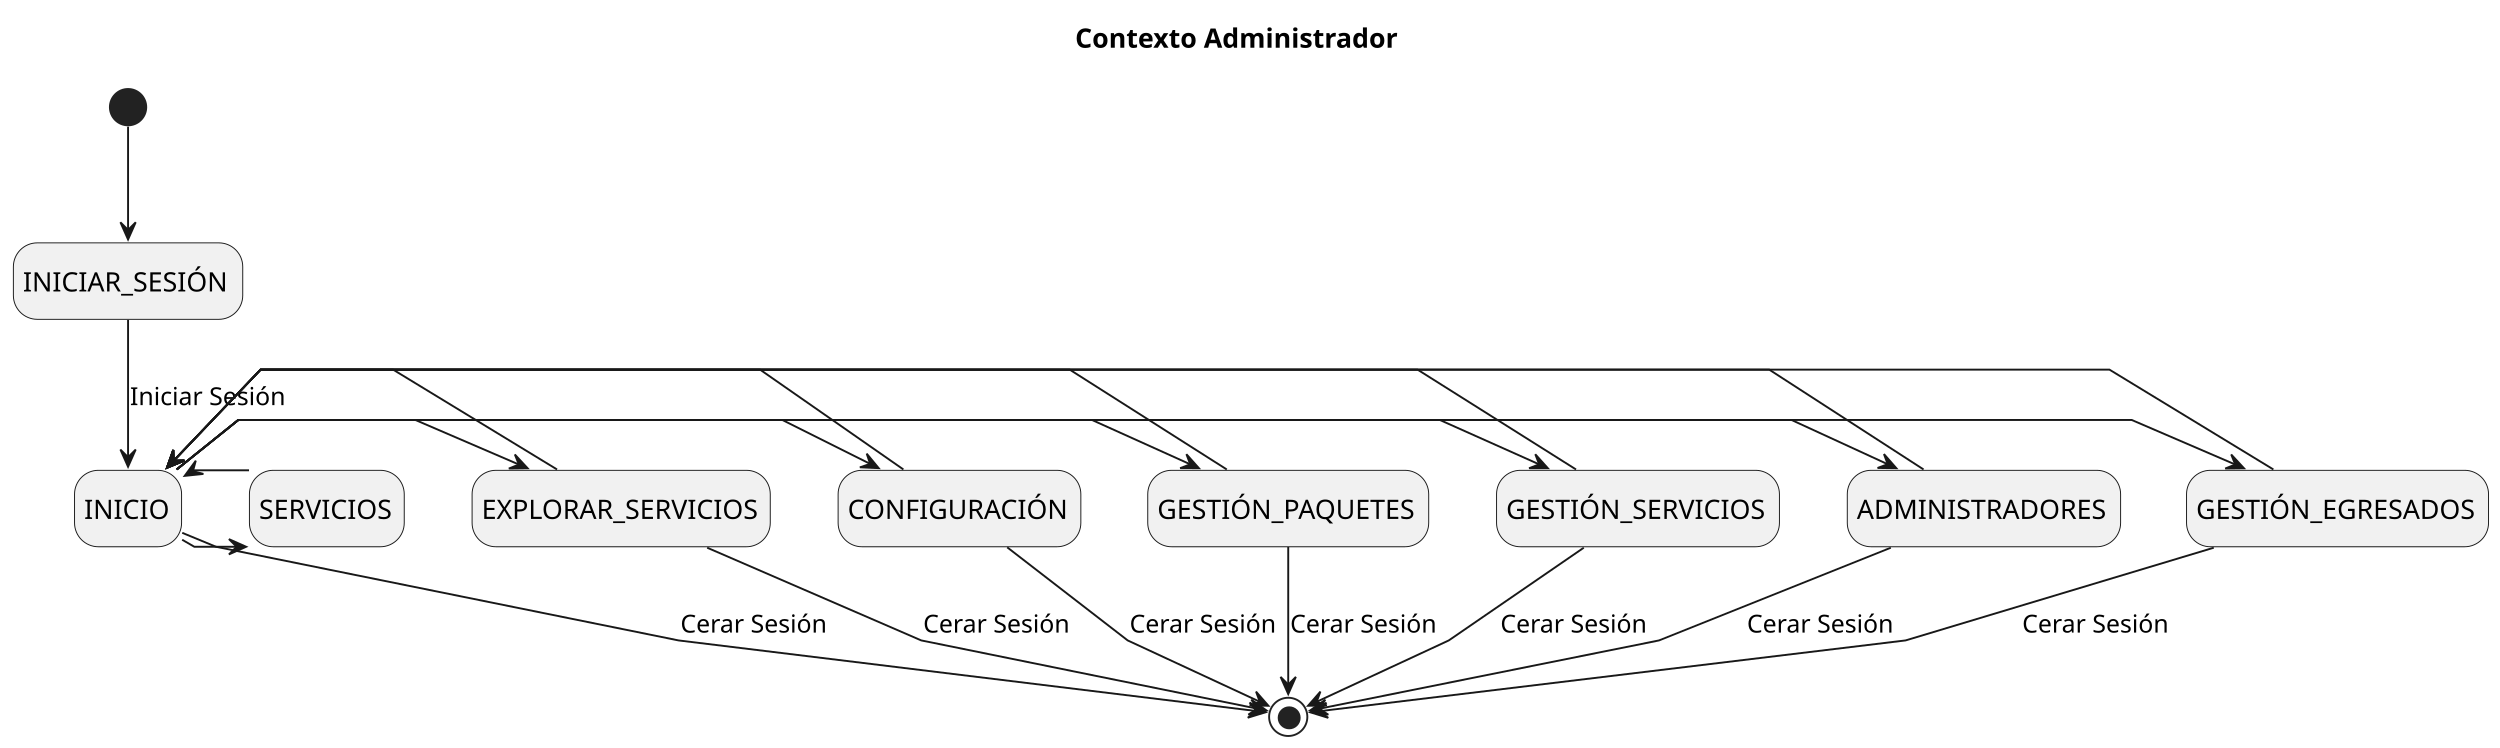
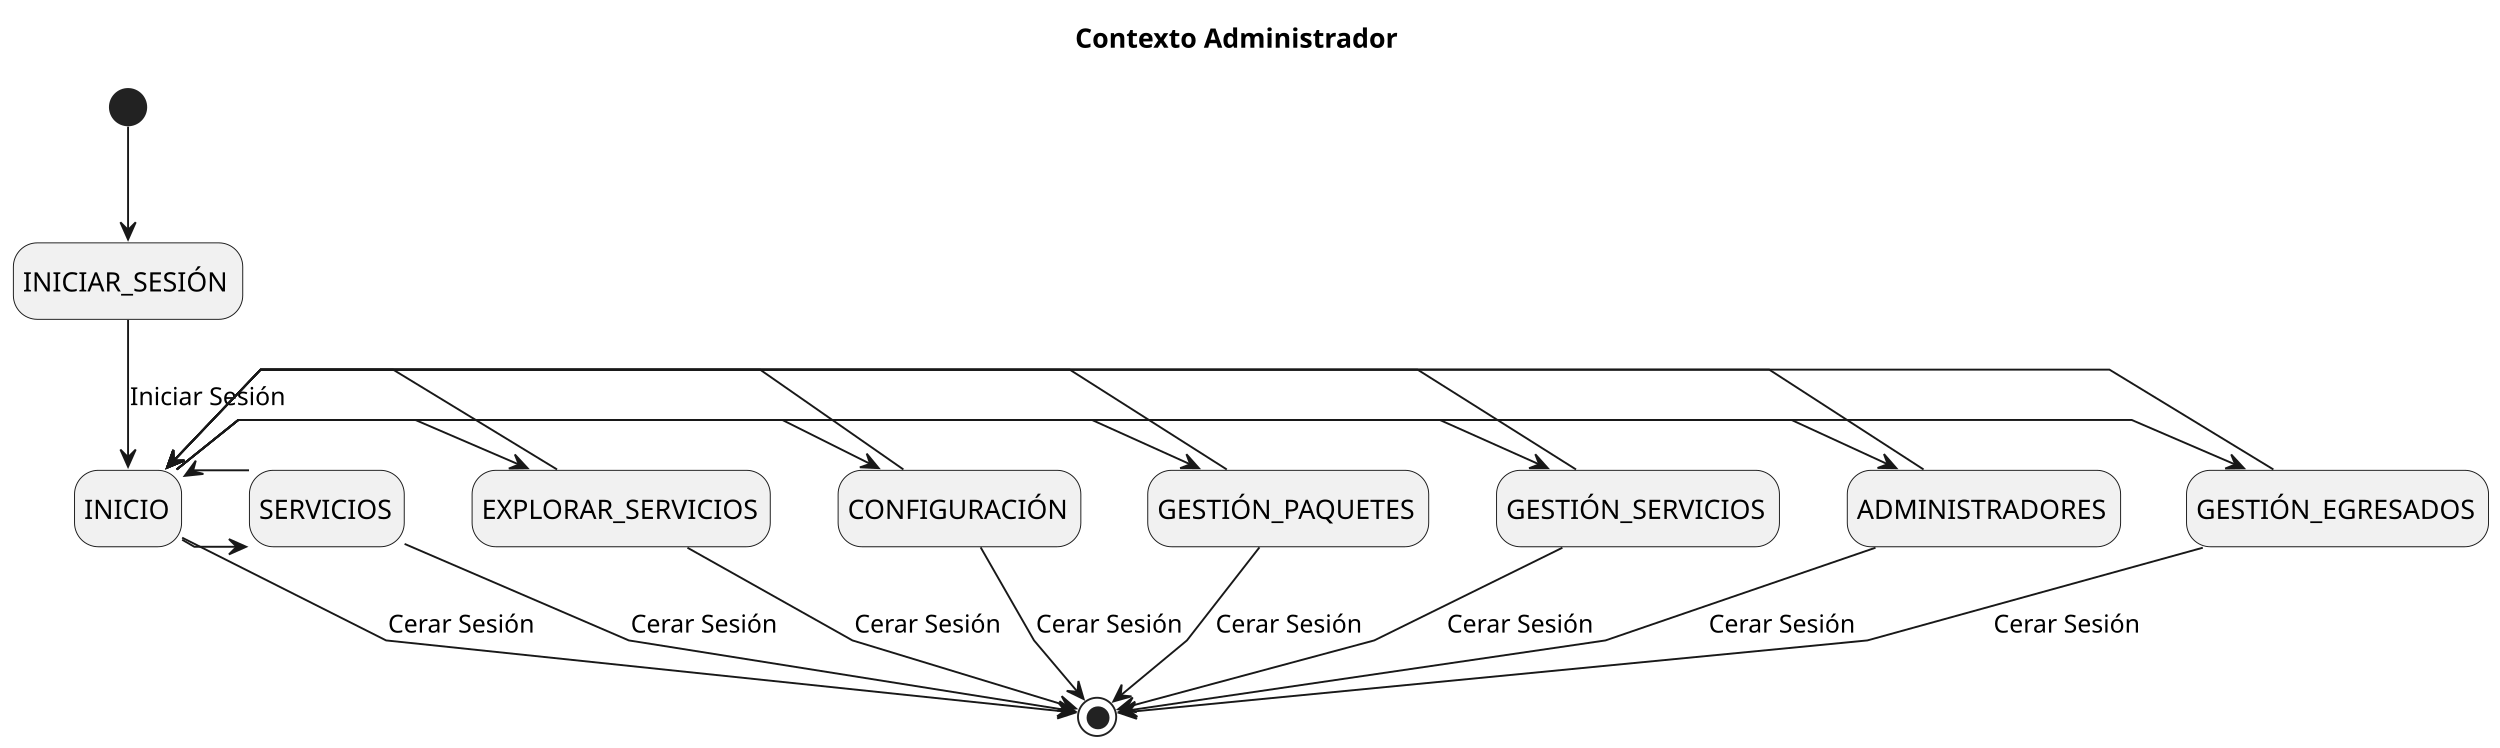
<svg xmlns="http://www.w3.org/2000/svg" contentStyleType="text/css" height="391px" preserveAspectRatio="none" style="width:1308px;height:391px;background:#FFFFFF;" version="1.1" viewBox="0 0 1308 391" width="1308px" zoomAndPan="magnify">
  <defs />
  <g>
    <rect fill="none" height="29.068" id="_title" style="stroke:none;stroke-width:1.0;" width="179" x="557.5" y="5" />
    <text fill="#000000" font-family="sans-serif" font-size="14" font-weight="bold" lengthAdjust="spacing" textLength="169" x="562.5" y="24.966">Contexto Administrador</text>
    <ellipse cx="67" cy="56.068" fill="#222222" rx="10" ry="10" style="stroke:none;stroke-width:1.0;" />
    <rect fill="#F1F1F1" height="40" rx="12.5" ry="12.5" style="stroke:#181818;stroke-width:0.5;" width="120" x="7" y="127.068" />
    <text fill="#000000" font-family="sans-serif" font-size="14" lengthAdjust="spacing" textLength="110" x="12" y="152.5">INICIAR_SESIÓN</text>
    <rect fill="#F1F1F1" height="40" rx="12.5" ry="12.5" style="stroke:#181818;stroke-width:0.5;" width="56" x="39" y="246.068" />
    <text fill="#000000" font-family="sans-serif" font-size="14" lengthAdjust="spacing" textLength="46" x="44" y="271.5">INICIO</text>
    <rect fill="#F1F1F1" height="40" rx="12.5" ry="12.5" style="stroke:#181818;stroke-width:0.5;" width="158" x="1144" y="246.068" />
    <text fill="#000000" font-family="sans-serif" font-size="14" lengthAdjust="spacing" textLength="148" x="1149" y="271.5">GESTIÓN_EGRESADOS</text>
    <rect fill="#F1F1F1" height="40" rx="12.5" ry="12.5" style="stroke:#181818;stroke-width:0.5;" width="143" x="966.5" y="246.068" />
    <text fill="#000000" font-family="sans-serif" font-size="14" lengthAdjust="spacing" textLength="133" x="971.5" y="271.5">ADMINISTRADORES</text>
    <rect fill="#F1F1F1" height="40" rx="12.5" ry="12.5" style="stroke:#181818;stroke-width:0.5;" width="148" x="783" y="246.068" />
    <text fill="#000000" font-family="sans-serif" font-size="14" lengthAdjust="spacing" textLength="138" x="788" y="271.5">GESTIÓN_SERVICIOS</text>
    <rect fill="#F1F1F1" height="40" rx="12.5" ry="12.5" style="stroke:#181818;stroke-width:0.5;" width="147" x="600.5" y="246.068" />
    <text fill="#000000" font-family="sans-serif" font-size="14" lengthAdjust="spacing" textLength="137" x="605.5" y="271.5">GESTIÓN_PAQUETES</text>
    <rect fill="#F1F1F1" height="40" rx="12.5" ry="12.5" style="stroke:#181818;stroke-width:0.5;" width="127" x="438.5" y="246.068" />
    <text fill="#000000" font-family="sans-serif" font-size="14" lengthAdjust="spacing" textLength="117" x="443.5" y="271.5">CONFIGURACIÓN</text>
    <rect fill="#F1F1F1" height="40" rx="12.5" ry="12.5" style="stroke:#181818;stroke-width:0.5;" width="156" x="247" y="246.068" />
    <text fill="#000000" font-family="sans-serif" font-size="14" lengthAdjust="spacing" textLength="146" x="252" y="271.5">EXPLORAR_SERVICIOS</text>
    <rect fill="#F1F1F1" height="40" rx="12.5" ry="12.5" style="stroke:#181818;stroke-width:0.5;" width="81" x="130.5" y="246.068" />
    <text fill="#000000" font-family="sans-serif" font-size="14" lengthAdjust="spacing" textLength="71" x="135.5" y="271.5">SERVICIOS</text>
-     <ellipse cx="674" cy="375.068" fill="none" rx="10" ry="10" style="stroke:#222222;stroke-width:1.0;" />
-     <ellipse cx="674.5" cy="375.568" fill="#222222" rx="6" ry="6" style="stroke:none;stroke-width:1.0;" />
+     <ellipse cx="574" cy="375.068" fill="none" rx="10" ry="10" style="stroke:#222222;stroke-width:1.0;" />
+     <ellipse cx="574.5" cy="375.568" fill="#222222" rx="6" ry="6" style="stroke:none;stroke-width:1.0;" />
    <g id="link_*start_INICIAR_SESIÓN">
      <path d="M67,66.258 C67,78.918 67,102.208 67,120.378 " fill="none" id="*start-to-INICIAR_SESIÓN" style="stroke:#181818;stroke-width:1.0;" />
      <polygon fill="#181818" points="67,125.298,71,116.298,67,120.298,63,116.298,67,125.298" style="stroke:#181818;stroke-width:1.0;" />
    </g>
    <g id="link_INICIAR_SESIÓN_INICIO">
      <path d="M67,167.388 C67,187.038 67,217.588 67,239.288 " fill="none" id="INICIAR_SESIÓN-to-INICIO" style="stroke:#181818;stroke-width:1.0;" />
      <polygon fill="#181818" points="67,244.208,71,235.208,67,239.208,63,235.208,67,244.208" style="stroke:#181818;stroke-width:1.0;" />
      <text fill="#000000" font-family="sans-serif" font-size="13" lengthAdjust="spacing" textLength="78" x="68" y="211.965">Iniciar Sesión</text>
    </g>
    <g id="link_INICIO_GESTIÓN_EGRESADOS">
      <path d="M92.46,245.608 C107.91,233.198 124.67,219.738 124.67,219.738 C124.67,219.738 1115.33,219.738 1115.33,219.738 C1115.33,219.738 1142.6,231.468 1169.69,243.128 " fill="none" id="INICIO-to-GESTIÓN_EGRESADOS" style="stroke:#181818;stroke-width:1.0;" />
      <polygon fill="#181818" points="1174.07,245.008,1167.373,237.786,1169.474,243.038,1164.222,245.139,1174.07,245.008" style="stroke:#181818;stroke-width:1.0;" />
    </g>
    <g id="link_INICIO_GESTIÓN_EGRESADOS">
      <path d="M90.76,241.168 C110.83,220.128 136.33,193.398 136.33,193.398 C136.33,193.398 1103.67,193.398 1103.67,193.398 C1103.67,193.398 1154.15,224.138 1189.44,245.628 " fill="none" id="INICIO-backto-GESTIÓN_EGRESADOS" style="stroke:#181818;stroke-width:1.0;" />
      <polygon fill="#181818" points="87.36,244.728,96.456,240.952,90.802,241.101,90.653,235.446,87.36,244.728" style="stroke:#181818;stroke-width:1.0;" />
    </g>
    <g id="link_INICIO_ADMINISTRADORES">
      <path d="M92.46,245.608 C107.91,233.198 124.67,219.738 124.67,219.738 C124.67,219.738 937.33,219.738 937.33,219.738 C937.33,219.738 962.62,231.368 987.84,242.978 " fill="none" id="INICIO-to-ADMINISTRADORES" style="stroke:#181818;stroke-width:1.0;" />
      <polygon fill="#181818" points="992.18,244.978,985.689,237.571,987.641,242.88,982.332,244.832,992.18,244.978" style="stroke:#181818;stroke-width:1.0;" />
    </g>
    <g id="link_INICIO_ADMINISTRADORES">
      <path d="M90.76,241.168 C110.83,220.128 136.33,193.398 136.33,193.398 C136.33,193.398 925.67,193.398 925.67,193.398 C925.67,193.398 973.18,224.138 1006.41,245.628 " fill="none" id="INICIO-backto-ADMINISTRADORES" style="stroke:#181818;stroke-width:1.0;" />
      <polygon fill="#181818" points="87.36,244.728,96.456,240.952,90.802,241.101,90.653,235.446,87.36,244.728" style="stroke:#181818;stroke-width:1.0;" />
    </g>
    <g id="link_INICIO_GESTIÓN_SERVICIOS">
      <path d="M92.46,245.608 C107.91,233.198 124.67,219.738 124.67,219.738 C124.67,219.738 753.33,219.738 753.33,219.738 C753.33,219.738 779.37,231.368 805.35,242.978 " fill="none" id="INICIO-to-GESTIÓN_SERVICIOS" style="stroke:#181818;stroke-width:1.0;" />
      <polygon fill="#181818" points="809.85,244.998,803.274,237.666,805.288,242.953,800.001,244.966,809.85,244.998" style="stroke:#181818;stroke-width:1.0;" />
    </g>
    <g id="link_INICIO_GESTIÓN_SERVICIOS">
      <path d="M90.76,241.168 C110.83,220.128 136.33,193.398 136.33,193.398 C136.33,193.398 741.67,193.398 741.67,193.398 C741.67,193.398 790.45,224.138 824.57,245.628 " fill="none" id="INICIO-backto-GESTIÓN_SERVICIOS" style="stroke:#181818;stroke-width:1.0;" />
      <polygon fill="#181818" points="87.36,244.728,96.456,240.952,90.802,241.101,90.653,235.446,87.36,244.728" style="stroke:#181818;stroke-width:1.0;" />
    </g>
    <g id="link_INICIO_GESTIÓN_PAQUETES">
      <path d="M92.46,245.608 C107.91,233.198 124.67,219.738 124.67,219.738 C124.67,219.738 571.33,219.738 571.33,219.738 C571.33,219.738 597.12,231.368 622.85,242.978 " fill="none" id="INICIO-to-GESTIÓN_PAQUETES" style="stroke:#181818;stroke-width:1.0;" />
      <polygon fill="#181818" points="627.29,244.988,620.733,237.639,622.733,242.931,617.441,244.931,627.29,244.988" style="stroke:#181818;stroke-width:1.0;" />
    </g>
    <g id="link_INICIO_GESTIÓN_PAQUETES">
      <path d="M90.76,241.168 C110.83,220.128 136.33,193.398 136.33,193.398 C136.33,193.398 559.67,193.398 559.67,193.398 C559.67,193.398 608.03,224.138 641.85,245.628 " fill="none" id="INICIO-backto-GESTIÓN_PAQUETES" style="stroke:#181818;stroke-width:1.0;" />
      <polygon fill="#181818" points="87.36,244.728,96.456,240.952,90.802,241.101,90.653,235.446,87.36,244.728" style="stroke:#181818;stroke-width:1.0;" />
    </g>
    <g id="link_INICIO_CONFIGURACIÓN">
      <path d="M92.46,245.608 C107.91,233.198 124.67,219.738 124.67,219.738 C124.67,219.738 409.33,219.738 409.33,219.738 C409.33,219.738 432.41,231.278 455.54,242.838 " fill="none" id="INICIO-to-CONFIGURACIÓN" style="stroke:#181818;stroke-width:1.0;" />
      <polygon fill="#181818" points="459.73,244.938,453.459,237.343,455.255,242.708,449.891,244.503,459.73,244.938" style="stroke:#181818;stroke-width:1.0;" />
    </g>
    <g id="link_INICIO_CONFIGURACIÓN">
      <path d="M90.76,241.168 C110.83,220.128 136.33,193.398 136.33,193.398 C136.33,193.398 397.67,193.398 397.67,193.398 C397.67,193.398 441.8,224.138 472.66,245.628 " fill="none" id="INICIO-backto-CONFIGURACIÓN" style="stroke:#181818;stroke-width:1.0;" />
      <polygon fill="#181818" points="87.36,244.728,96.456,240.952,90.802,241.101,90.653,235.446,87.36,244.728" style="stroke:#181818;stroke-width:1.0;" />
    </g>
    <g id="link_INICIO_EXPLORAR_SERVICIOS">
      <path d="M92.46,245.608 C107.91,233.198 124.67,219.738 124.67,219.738 C124.67,219.738 217.33,219.738 217.33,219.738 C217.33,219.738 244.6,231.468 271.69,243.128 " fill="none" id="INICIO-to-EXPLORAR_SERVICIOS" style="stroke:#181818;stroke-width:1.0;" />
      <polygon fill="#181818" points="276.07,245.008,269.373,237.786,271.474,243.038,266.222,245.139,276.07,245.008" style="stroke:#181818;stroke-width:1.0;" />
    </g>
    <g id="link_INICIO_EXPLORAR_SERVICIOS">
      <path d="M90.76,241.168 C110.83,220.128 136.33,193.398 136.33,193.398 C136.33,193.398 205.67,193.398 205.67,193.398 C205.67,193.398 256.15,224.138 291.44,245.628 " fill="none" id="INICIO-backto-EXPLORAR_SERVICIOS" style="stroke:#181818;stroke-width:1.0;" />
      <polygon fill="#181818" points="87.36,244.728,96.456,240.952,90.802,241.101,90.653,235.446,87.36,244.728" style="stroke:#181818;stroke-width:1.0;" />
    </g>
    <g id="link_INICIO_SERVICIOS">
      <path d="M95.31,282.398 C99.07,284.568 101.67,286.068 101.67,286.068 C101.67,286.068 114.01,286.068 123.96,286.068 " fill="none" id="INICIO-to-SERVICIOS" style="stroke:#181818;stroke-width:1.0;" />
      <polygon fill="#181818" points="128.78,286.068,119.78,282.068,123.78,286.068,119.78,290.068,128.78,286.068" style="stroke:#181818;stroke-width:1.0;" />
    </g>
    <g id="link_INICIO_SERVICIOS">
      <path d="M100.65,246.658 C101.3,246.278 101.67,246.068 101.67,246.068 C101.67,246.068 120.36,246.068 130.29,246.068 " fill="none" id="INICIO-backto-SERVICIOS" style="stroke:#181818;stroke-width:1.0;" />
      <polygon fill="#181818" points="96.62,248.978,106.417,247.965,100.956,246.488,102.433,241.027,96.62,248.978" style="stroke:#181818;stroke-width:1.0;" />
    </g>
    <g id="link_INICIO_*end">
-       <path d="M95.35,278.778 C104.81,282.688 113,286.068 113,286.068 C113,286.068 355,335.068 355,335.068 C355,335.068 592.55,364.108 657.67,372.068 " fill="none" id="INICIO-to-*end" style="stroke:#181818;stroke-width:1.0;" />
-       <polygon fill="#181818" points="662.25,372.628,653.796,367.575,657.286,372.027,652.835,375.517,662.25,372.628" style="stroke:#181818;stroke-width:1.0;" />
-       <text fill="#000000" font-family="sans-serif" font-size="13" lengthAdjust="spacing" textLength="74" x="356" y="330.965">Cerar Sesión</text>
+       <path d="M95.3,281.318 C134.89,301.258 202,335.068 202,335.068 C202,335.068 486.26,364.868 557.81,372.368 " fill="none" id="INICIO-to-*end" style="stroke:#181818;stroke-width:1.0;" />
+       <polygon fill="#181818" points="562.54,372.868,553.999,367.963,557.567,372.353,553.176,375.921,562.54,372.868" style="stroke:#181818;stroke-width:1.0;" />
+       <text fill="#000000" font-family="sans-serif" font-size="13" lengthAdjust="spacing" textLength="74" x="203" y="330.965">Cerar Sesión</text>
+     </g>
+     <g id="link_SERVICIOS_*end">
+       <path d="M211.69,284.578 C258.5,304.728 329,335.068 329,335.068 C329,335.068 503.05,362.778 557.75,371.478 " fill="none" id="SERVICIOS-to-*end" style="stroke:#181818;stroke-width:1.0;" />
+       <polygon fill="#181818" points="562.6,372.248,554.34,366.885,557.662,371.463,553.084,374.785,562.6,372.248" style="stroke:#181818;stroke-width:1.0;" />
+       <text fill="#000000" font-family="sans-serif" font-size="13" lengthAdjust="spacing" textLength="74" x="330" y="330.965">Cerar Sesión</text>
    </g>
    <g id="link_GESTIÓN_EGRESADOS_*end">
-       <path d="M1158.24,286.558 C1091.45,306.648 997,335.068 997,335.068 C997,335.068 755.42,364.238 690.11,372.118 " fill="none" id="GESTIÓN_EGRESADOS-to-*end" style="stroke:#181818;stroke-width:1.0;" />
-       <polygon fill="#181818" points="685.52,372.678,694.934,375.571,690.484,372.079,693.976,367.628,685.52,372.678" style="stroke:#181818;stroke-width:1.0;" />
-       <text fill="#000000" font-family="sans-serif" font-size="13" lengthAdjust="spacing" textLength="74" x="1058" y="330.965">Cerar Sesión</text>
+       <path d="M1152.51,286.558 C1079.81,306.648 977,335.068 977,335.068 C977,335.068 665.13,365.248 590.09,372.508 " fill="none" id="GESTIÓN_EGRESADOS-to-*end" style="stroke:#181818;stroke-width:1.0;" />
+       <polygon fill="#181818" points="585.47,372.958,594.807,376.09,590.448,372.486,594.052,368.126,585.47,372.958" style="stroke:#181818;stroke-width:1.0;" />
+       <text fill="#000000" font-family="sans-serif" font-size="13" lengthAdjust="spacing" textLength="74" x="1043" y="330.965">Cerar Sesión</text>
    </g>
    <g id="link_ADMINISTRADORES_*end">
-       <path d="M989.28,286.558 C939.05,306.648 868,335.068 868,335.068 C868,335.068 736.66,361.468 690.11,370.828 " fill="none" id="ADMINISTRADORES-to-*end" style="stroke:#181818;stroke-width:1.0;" />
-       <polygon fill="#181818" points="685.37,371.778,694.982,373.924,690.272,370.792,693.404,366.082,685.37,371.778" style="stroke:#181818;stroke-width:1.0;" />
-       <text fill="#000000" font-family="sans-serif" font-size="13" lengthAdjust="spacing" textLength="74" x="914" y="330.965">Cerar Sesión</text>
+       <path d="M981.26,286.558 C922.75,306.648 840,335.068 840,335.068 C840,335.068 648.57,363.138 590.5,371.648 " fill="none" id="ADMINISTRADORES-to-*end" style="stroke:#181818;stroke-width:1.0;" />
+       <polygon fill="#181818" points="585.6,372.368,595.086,375.017,590.547,371.641,593.923,367.102,585.6,372.368" style="stroke:#181818;stroke-width:1.0;" />
+       <text fill="#000000" font-family="sans-serif" font-size="13" lengthAdjust="spacing" textLength="74" x="894" y="330.965">Cerar Sesión</text>
    </g>
    <g id="link_GESTIÓN_SERVICIOS_*end">
-       <path d="M828.63,286.558 C799.38,306.648 758,335.068 758,335.068 C758,335.068 712.67,356.118 688.61,367.288 " fill="none" id="GESTIÓN_SERVICIOS-to-*end" style="stroke:#181818;stroke-width:1.0;" />
-       <polygon fill="#181818" points="684.36,369.258,694.208,369.101,688.896,367.154,690.842,361.843,684.36,369.258" style="stroke:#181818;stroke-width:1.0;" />
-       <text fill="#000000" font-family="sans-serif" font-size="13" lengthAdjust="spacing" textLength="74" x="785" y="330.965">Cerar Sesión</text>
+       <path d="M817.45,286.558 C776.68,306.648 719,335.068 719,335.068 C719,335.068 626.75,359.878 589.41,369.918 " fill="none" id="GESTIÓN_SERVICIOS-to-*end" style="stroke:#181818;stroke-width:1.0;" />
+       <polygon fill="#181818" points="584.98,371.118,594.71,372.641,589.808,369.818,592.631,364.916,584.98,371.118" style="stroke:#181818;stroke-width:1.0;" />
+       <text fill="#000000" font-family="sans-serif" font-size="13" lengthAdjust="spacing" textLength="74" x="757" y="330.965">Cerar Sesión</text>
    </g>
    <g id="link_GESTIÓN_PAQUETES_*end">
-       <path d="M674,286.198 C674,306.758 674,339.058 674,358.238 " fill="none" id="GESTIÓN_PAQUETES-to-*end" style="stroke:#181818;stroke-width:1.0;" />
-       <polygon fill="#181818" points="674,363.148,678,354.148,674,358.148,670,354.148,674,363.148" style="stroke:#181818;stroke-width:1.0;" />
-       <text fill="#000000" font-family="sans-serif" font-size="13" lengthAdjust="spacing" textLength="74" x="675" y="330.965">Cerar Sesión</text>
+       <path d="M658.95,286.368 C643.28,306.478 621,335.068 621,335.068 C621,335.068 600.03,352.468 586.1,364.028 " fill="none" id="GESTIÓN_PAQUETES-to-*end" style="stroke:#181818;stroke-width:1.0;" />
+       <polygon fill="#181818" points="582.51,367.008,591.992,364.344,586.359,363.817,586.886,358.185,582.51,367.008" style="stroke:#181818;stroke-width:1.0;" />
+       <text fill="#000000" font-family="sans-serif" font-size="13" lengthAdjust="spacing" textLength="74" x="636" y="330.965">Cerar Sesión</text>
    </g>
    <g id="link_CONFIGURACIÓN_*end">
-       <path d="M526.98,286.368 C553,306.478 590,335.068 590,335.068 C590,335.068 635.33,356.118 659.39,367.288 " fill="none" id="CONFIGURACIÓN-to-*end" style="stroke:#181818;stroke-width:1.0;" />
-       <polygon fill="#181818" points="663.64,369.258,657.158,361.843,659.104,367.154,653.792,369.101,663.64,369.258" style="stroke:#181818;stroke-width:1.0;" />
-       <text fill="#000000" font-family="sans-serif" font-size="13" lengthAdjust="spacing" textLength="74" x="591" y="330.965">Cerar Sesión</text>
+       <path d="M513.07,286.368 C524.6,306.478 541,335.068 541,335.068 C541,335.068 554.1,350.548 563.79,362.008 " fill="none" id="CONFIGURACIÓN-to-*end" style="stroke:#181818;stroke-width:1.0;" />
+       <polygon fill="#181818" points="566.97,365.758,564.226,356.299,563.747,361.936,558.11,361.456,566.97,365.758" style="stroke:#181818;stroke-width:1.0;" />
+       <text fill="#000000" font-family="sans-serif" font-size="13" lengthAdjust="spacing" textLength="74" x="542" y="330.965">Cerar Sesión</text>
    </g>
    <g id="link_EXPLORAR_SERVICIOS_*end">
-       <path d="M369.99,286.558 C416.38,306.648 482,335.068 482,335.068 C482,335.068 611.99,361.468 658.05,370.828 " fill="none" id="EXPLORAR_SERVICIOS-to-*end" style="stroke:#181818;stroke-width:1.0;" />
-       <polygon fill="#181818" points="662.73,371.778,654.712,366.059,657.831,370.778,653.112,373.897,662.73,371.778" style="stroke:#181818;stroke-width:1.0;" />
-       <text fill="#000000" font-family="sans-serif" font-size="13" lengthAdjust="spacing" textLength="74" x="483" y="330.965">Cerar Sesión</text>
+       <path d="M359.67,286.558 C395.43,306.648 446,335.068 446,335.068 C446,335.068 524.53,358.998 558.57,369.368 " fill="none" id="EXPLORAR_SERVICIOS-to-*end" style="stroke:#181818;stroke-width:1.0;" />
+       <polygon fill="#181818" points="562.93,370.698,555.491,364.244,558.148,369.238,553.154,371.895,562.93,370.698" style="stroke:#181818;stroke-width:1.0;" />
+       <text fill="#000000" font-family="sans-serif" font-size="13" lengthAdjust="spacing" textLength="74" x="447" y="330.965">Cerar Sesión</text>
    </g>
  </g>
</svg>
